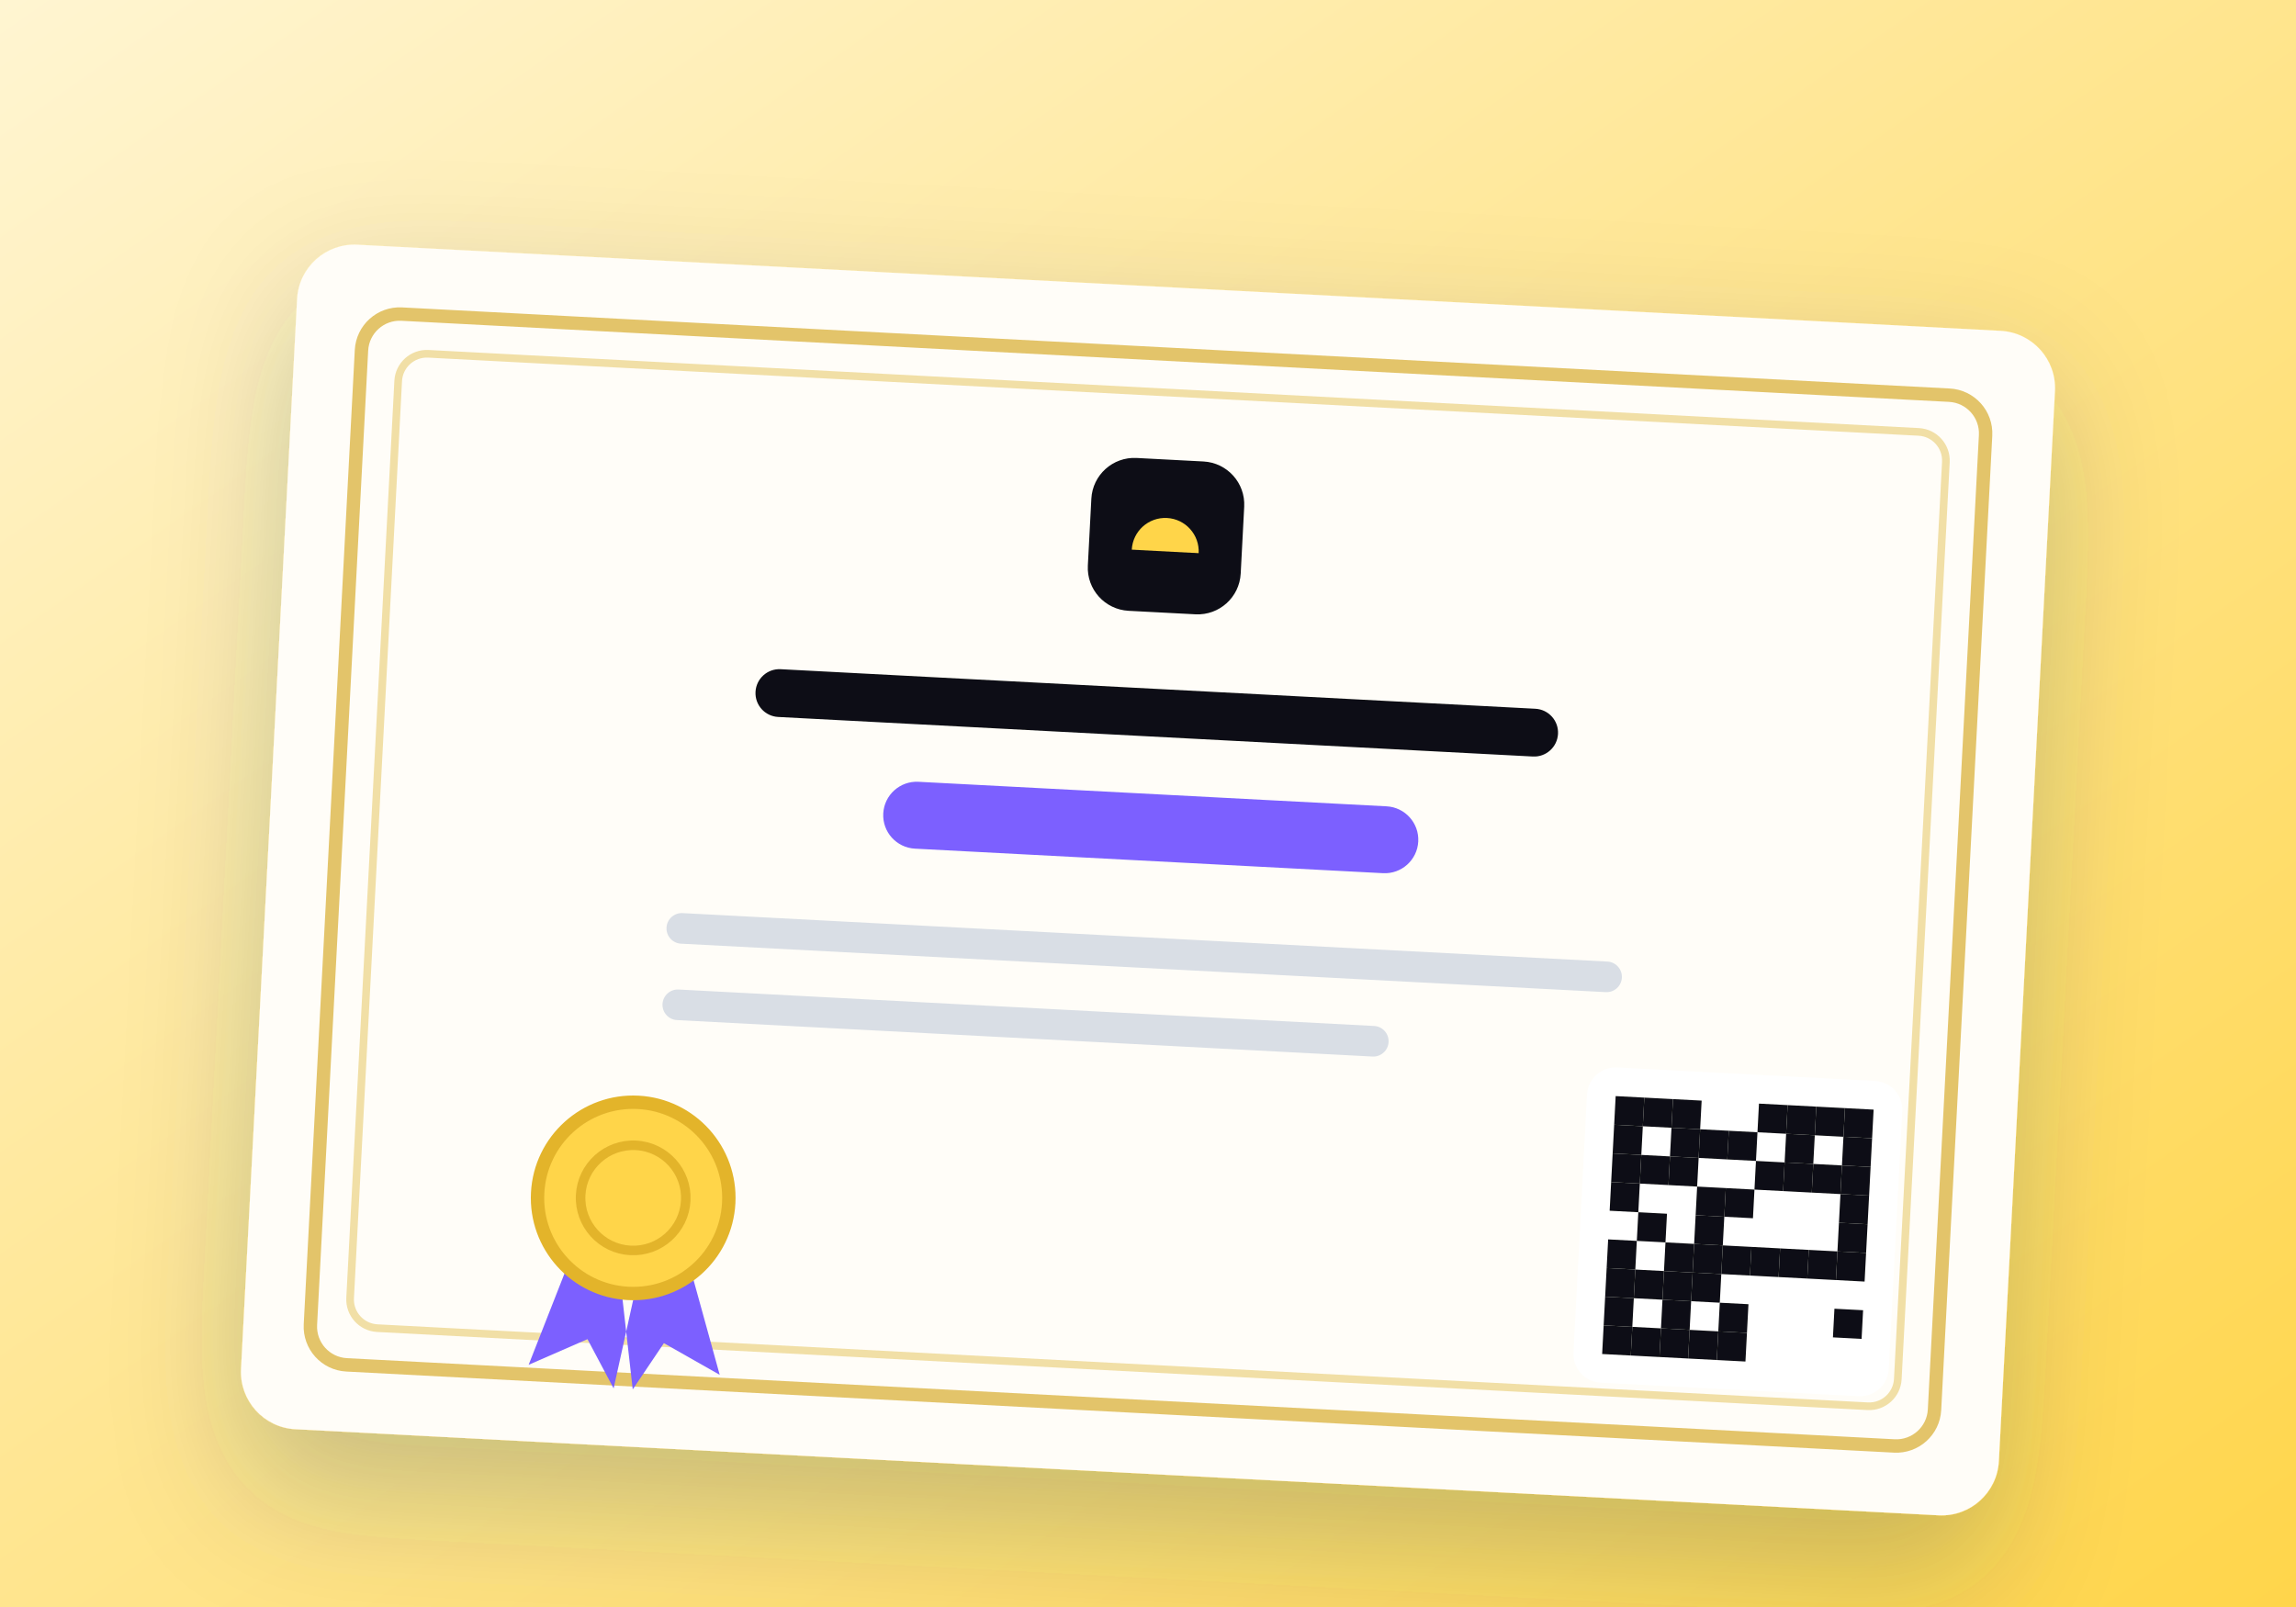
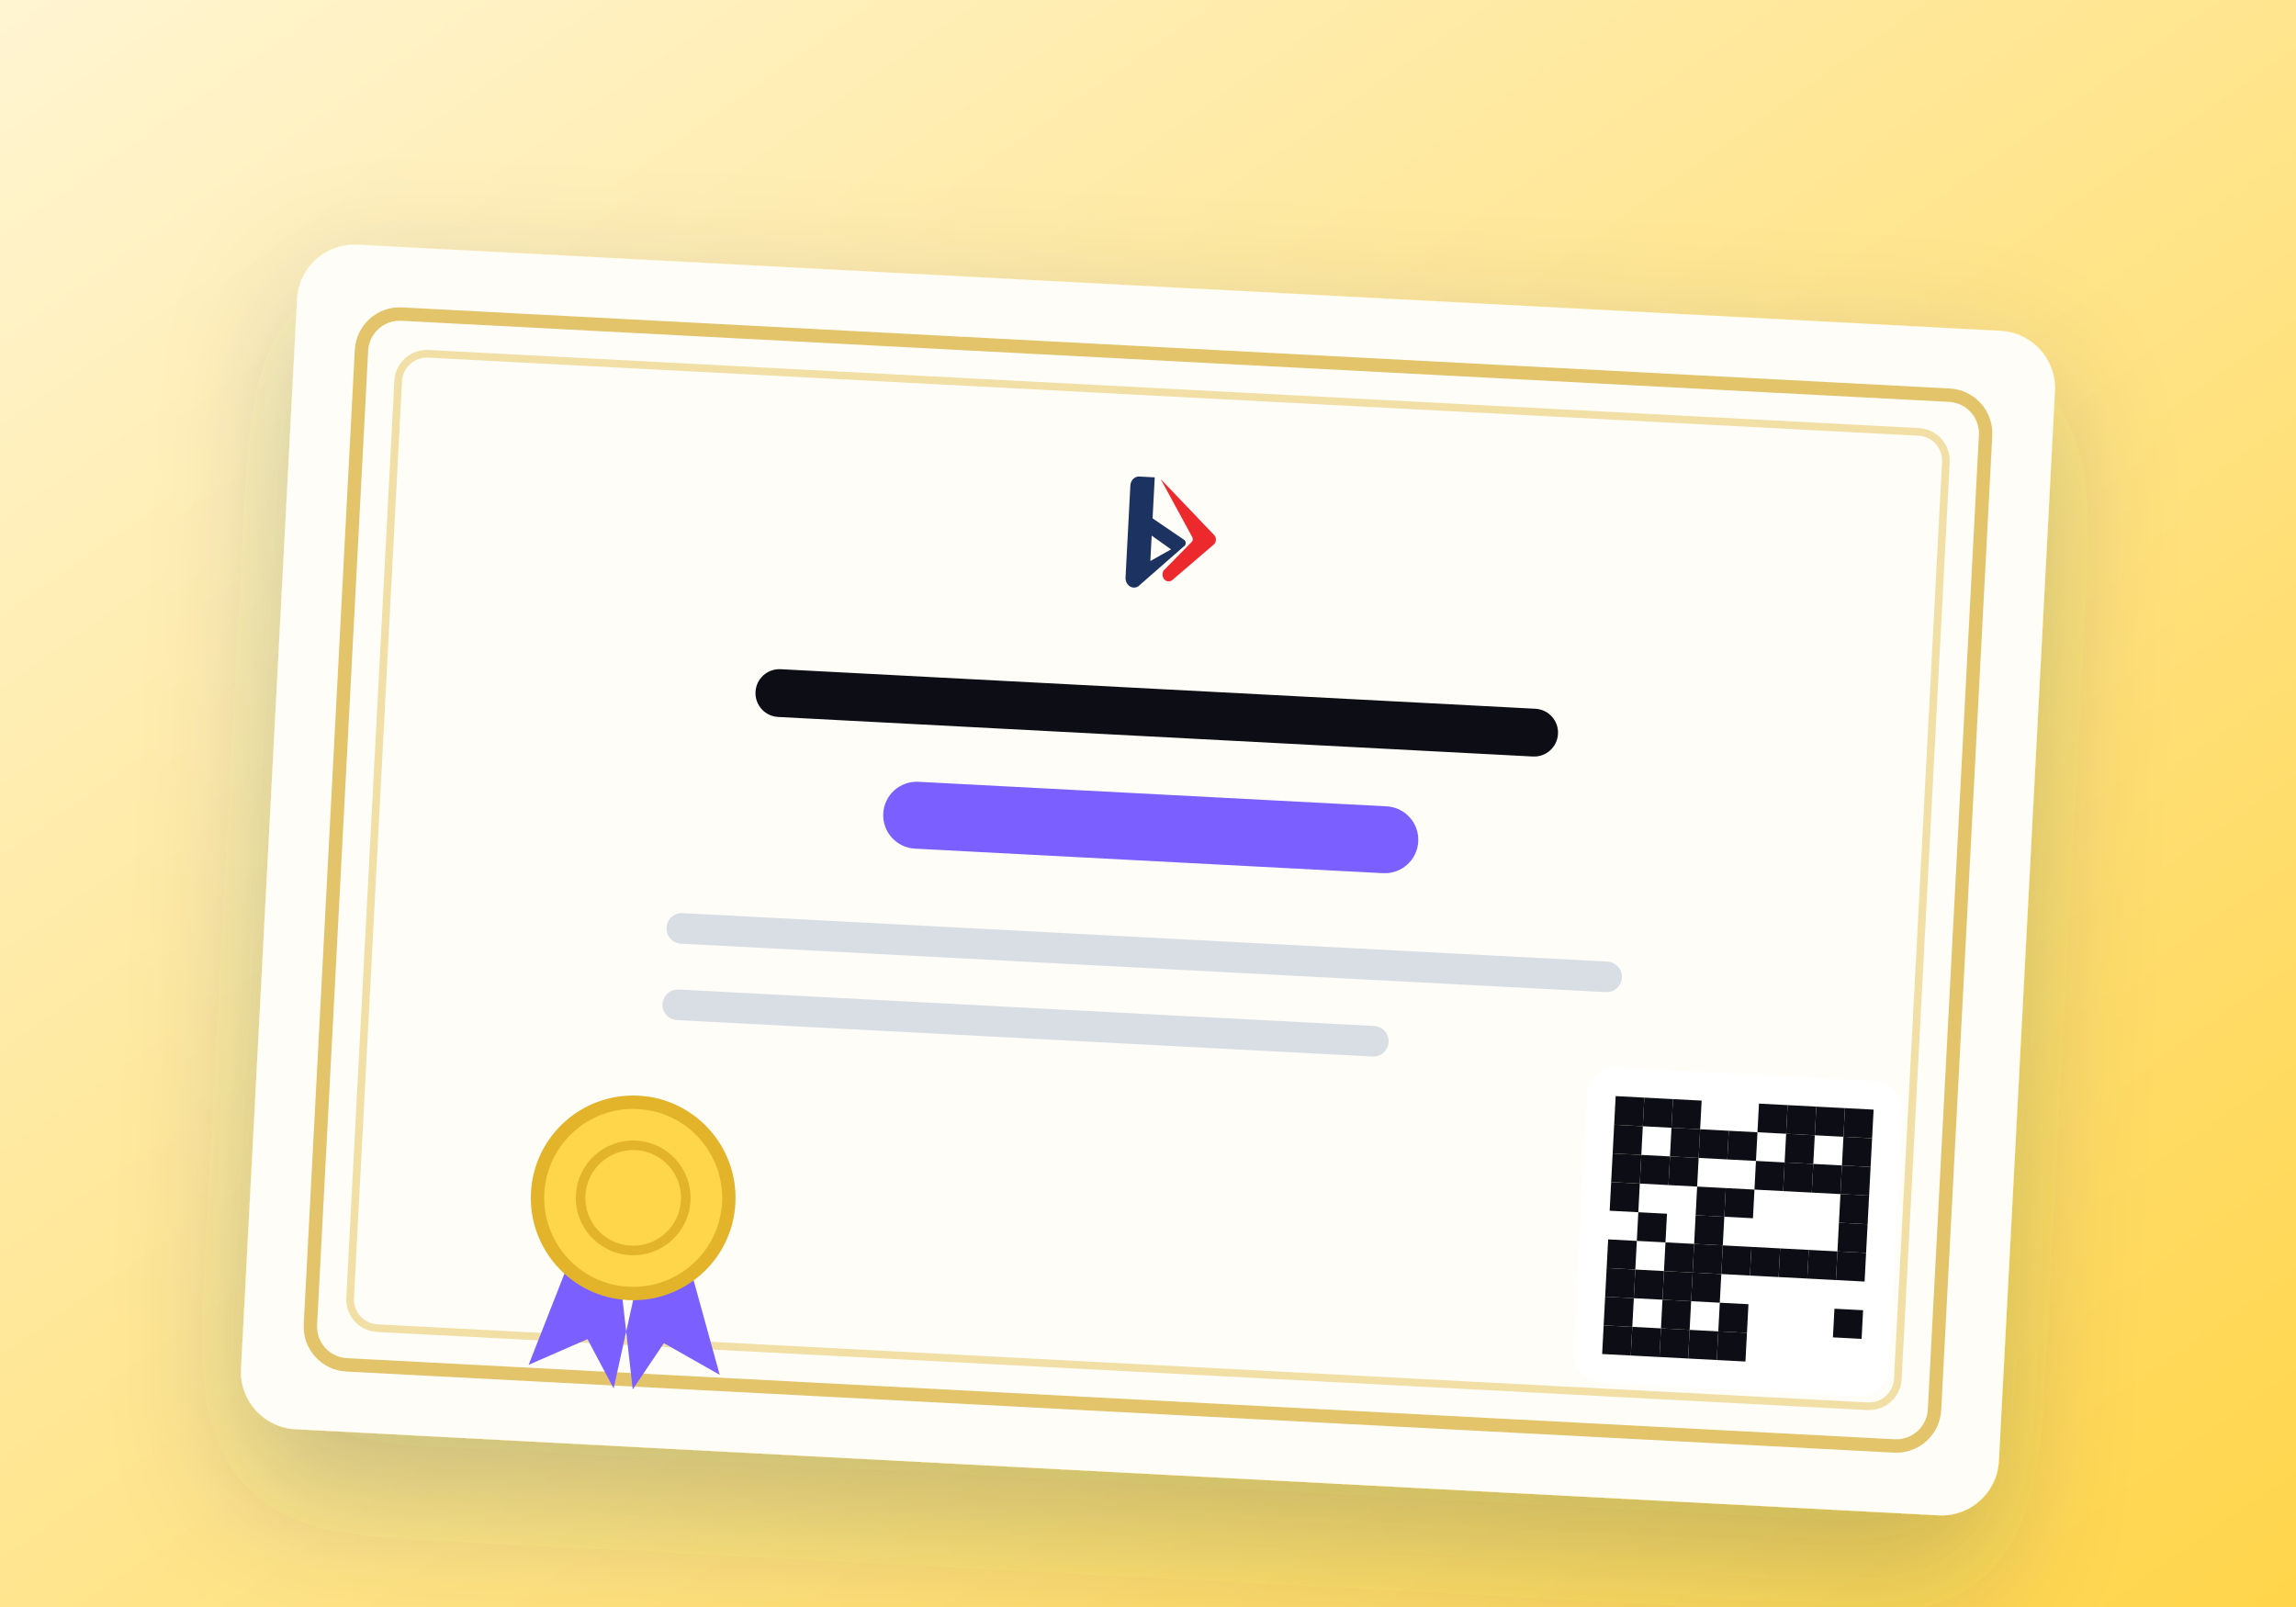
<svg xmlns="http://www.w3.org/2000/svg" viewBox="0 0 240 168" width="240" height="168">
  <defs>
    <linearGradient id="bg" x1="0" y1="0" x2="1" y2="1">
      <stop offset="0" stop-color="#fff5d2" />
      <stop offset="1" stop-color="#ffd54a" />
    </linearGradient>
    <filter id="ps" x="-20%" y="-20%" width="140%" height="150%">
      <feDropShadow dx="0" dy="6" stdDeviation="7" flood-color="#183a5a" flood-opacity="0.22" />
    </filter>
  </defs>
  <rect width="240" height="168" fill="url(#bg)" />
  <g transform="rotate(3 120 92)" filter="url(#ps)">
    <rect x="28" y="30" width="184" height="124" rx="6" fill="#fffdf8" />
    <rect x="35" y="37" width="170" height="110" rx="4" fill="none" stroke="#e3c46a" stroke-width="1.4" />
    <rect x="39" y="41" width="162" height="102" rx="3" fill="none" stroke="#f1dfa6" stroke-width="0.8" />
-     <rect x="112" y="48" width="16" height="16" rx="4.5" fill="#0e0f12" />
-     <circle cx="120" cy="57.6" r="3.5" fill="#ffd54a" />
-     <rect x="114.4" y="57.6" width="11.2" height="4.8" fill="#0e0f12" />
+     <g transform="translate(112 48) scale(0.25)">
+       <g transform="translate(2 -3.6) scale(1 1.13)">
+         <path d="M14 13.5a3.5 3.5 0 0 1 3.5-3.5H24v15.2l13.6 7.3a1.4 1.4 0 0 1 0 2.5L19.5 50.6A3.6 3.6 0 0 1 14 47.6z" fill="#1c3260" />
+         <path d="M24 31.6v9.4l8.4-4.7z" fill="#fffdf8" />
+         <path d="M26.5 10.5l23.6 19.7a2.3 2.3 0 0 1 0 3.5L33.6 47.6a2.6 2.6 0 0 1-3.9-3.3l11.1-11.1a1.5 1.5 0 0 0 0-2.1z" fill="#ec2a2f" />
+       </g>
+     </g>
    <rect x="78" y="72" width="84" height="5" rx="2.5" fill="#0e0f12" />
    <rect x="92" y="83" width="56" height="7" rx="3.5" fill="#7b61ff" />
    <rect x="70" y="98" width="100" height="3.2" rx="1.6" fill="#d9dee5" />
    <rect x="70" y="106" width="76" height="3.2" rx="1.6" fill="#d9dee5" />
    <path d="M62 134l-4 12 6-3 3 5 2-12zM74 134l4 12-6-3-3 5-2-12z" fill="#7b61ff" />
    <circle cx="68" cy="128" r="10" fill="#ffd54a" stroke="#e3b42c" stroke-width="1.4" />
    <circle cx="68" cy="128" r="5.5" fill="none" stroke="#e3b42c" stroke-width="1" />
    <rect x="167" y="109" width="33" height="33" rx="3" fill="#fff" />
    <rect x="170" y="112" width="3" height="3" fill="#0e0f12" />
    <rect x="173" y="112" width="3" height="3" fill="#0e0f12" />
    <rect x="176" y="112" width="3" height="3" fill="#0e0f12" />
    <rect x="185" y="112" width="3" height="3" fill="#0e0f12" />
    <rect x="188" y="112" width="3" height="3" fill="#0e0f12" />
    <rect x="191" y="112" width="3" height="3" fill="#0e0f12" />
    <rect x="194" y="112" width="3" height="3" fill="#0e0f12" />
    <rect x="170" y="115" width="3" height="3" fill="#0e0f12" />
    <rect x="176" y="115" width="3" height="3" fill="#0e0f12" />
    <rect x="179" y="115" width="3" height="3" fill="#0e0f12" />
    <rect x="182" y="115" width="3" height="3" fill="#0e0f12" />
    <rect x="188" y="115" width="3" height="3" fill="#0e0f12" />
    <rect x="194" y="115" width="3" height="3" fill="#0e0f12" />
    <rect x="170" y="118" width="3" height="3" fill="#0e0f12" />
    <rect x="173" y="118" width="3" height="3" fill="#0e0f12" />
    <rect x="176" y="118" width="3" height="3" fill="#0e0f12" />
    <rect x="185" y="118" width="3" height="3" fill="#0e0f12" />
    <rect x="188" y="118" width="3" height="3" fill="#0e0f12" />
    <rect x="191" y="118" width="3" height="3" fill="#0e0f12" />
    <rect x="194" y="118" width="3" height="3" fill="#0e0f12" />
    <rect x="170" y="121" width="3" height="3" fill="#0e0f12" />
    <rect x="179" y="121" width="3" height="3" fill="#0e0f12" />
    <rect x="182" y="121" width="3" height="3" fill="#0e0f12" />
    <rect x="194" y="121" width="3" height="3" fill="#0e0f12" />
    <rect x="173" y="124" width="3" height="3" fill="#0e0f12" />
    <rect x="179" y="124" width="3" height="3" fill="#0e0f12" />
    <rect x="194" y="124" width="3" height="3" fill="#0e0f12" />
    <rect x="170" y="127" width="3" height="3" fill="#0e0f12" />
    <rect x="176" y="127" width="3" height="3" fill="#0e0f12" />
    <rect x="179" y="127" width="3" height="3" fill="#0e0f12" />
    <rect x="182" y="127" width="3" height="3" fill="#0e0f12" />
    <rect x="185" y="127" width="3" height="3" fill="#0e0f12" />
    <rect x="188" y="127" width="3" height="3" fill="#0e0f12" />
    <rect x="191" y="127" width="3" height="3" fill="#0e0f12" />
    <rect x="194" y="127" width="3" height="3" fill="#0e0f12" />
    <rect x="170" y="130" width="3" height="3" fill="#0e0f12" />
    <rect x="173" y="130" width="3" height="3" fill="#0e0f12" />
    <rect x="176" y="130" width="3" height="3" fill="#0e0f12" />
    <rect x="179" y="130" width="3" height="3" fill="#0e0f12" />
    <rect x="170" y="133" width="3" height="3" fill="#0e0f12" />
    <rect x="176" y="133" width="3" height="3" fill="#0e0f12" />
    <rect x="182" y="133" width="3" height="3" fill="#0e0f12" />
    <rect x="194" y="133" width="3" height="3" fill="#0e0f12" />
    <rect x="170" y="136" width="3" height="3" fill="#0e0f12" />
    <rect x="173" y="136" width="3" height="3" fill="#0e0f12" />
    <rect x="176" y="136" width="3" height="3" fill="#0e0f12" />
    <rect x="179" y="136" width="3" height="3" fill="#0e0f12" />
    <rect x="182" y="136" width="3" height="3" fill="#0e0f12" />
  </g>
</svg>
